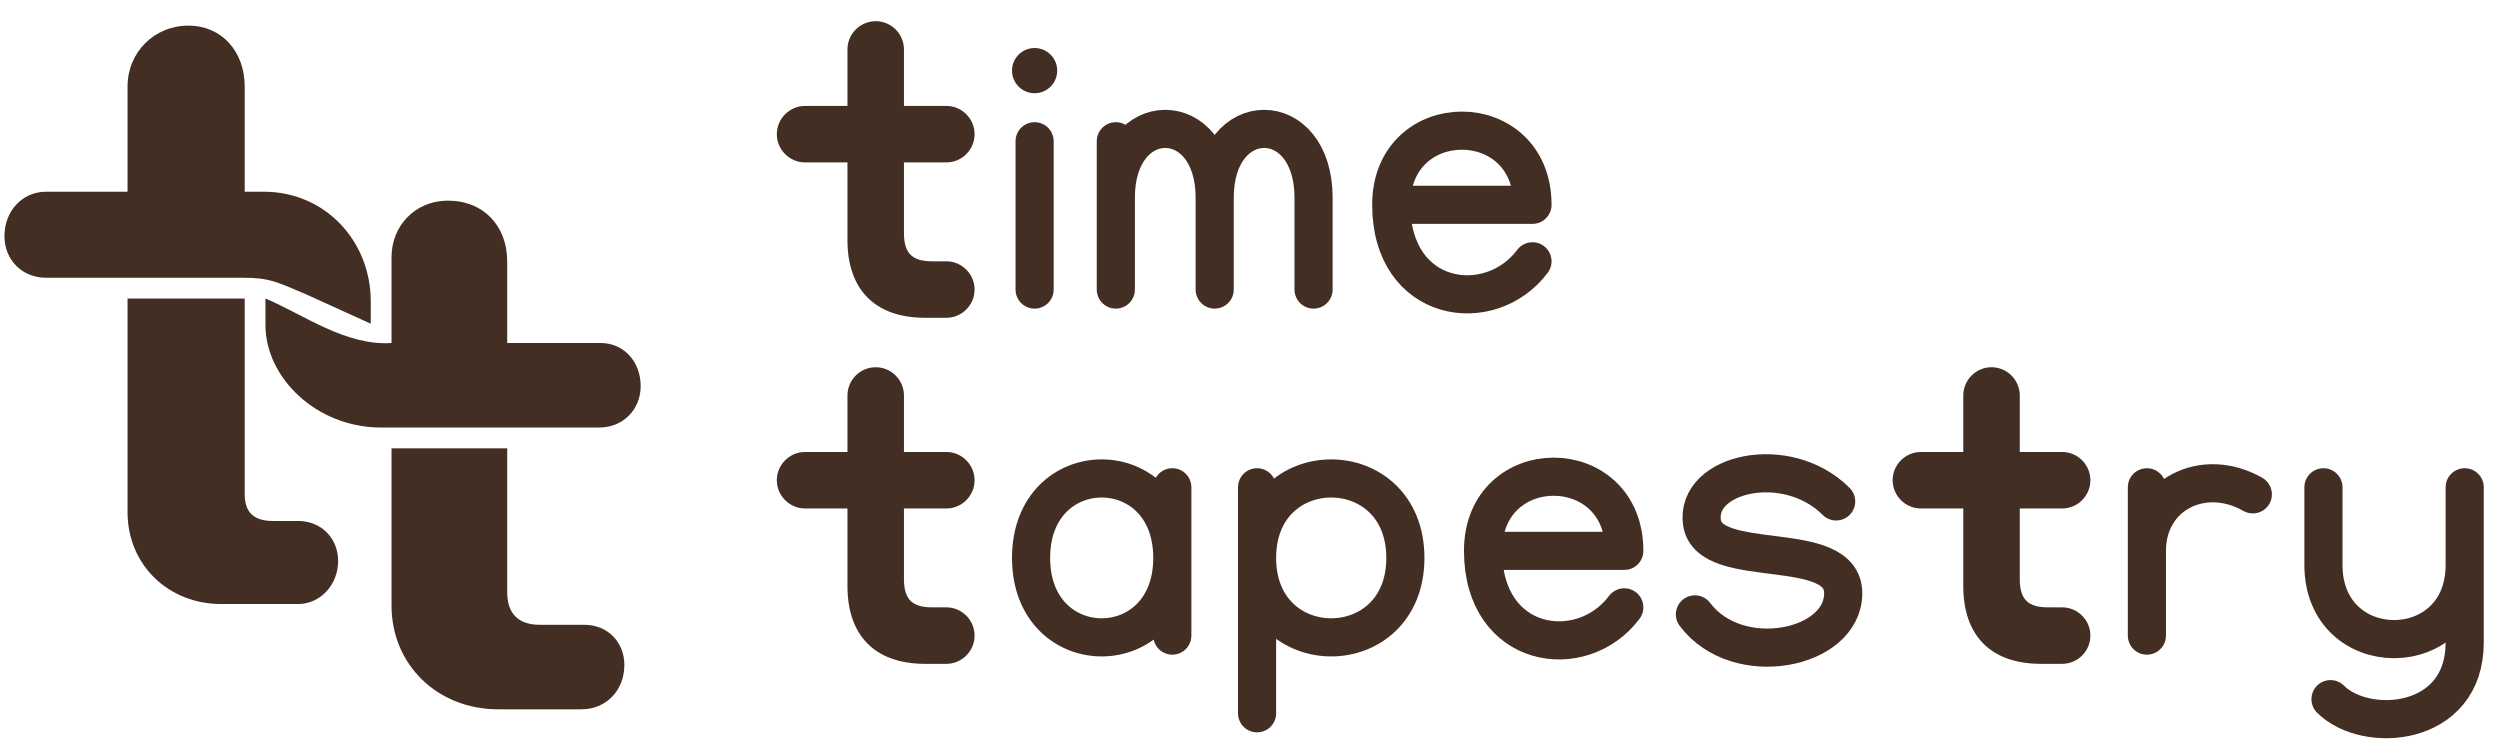
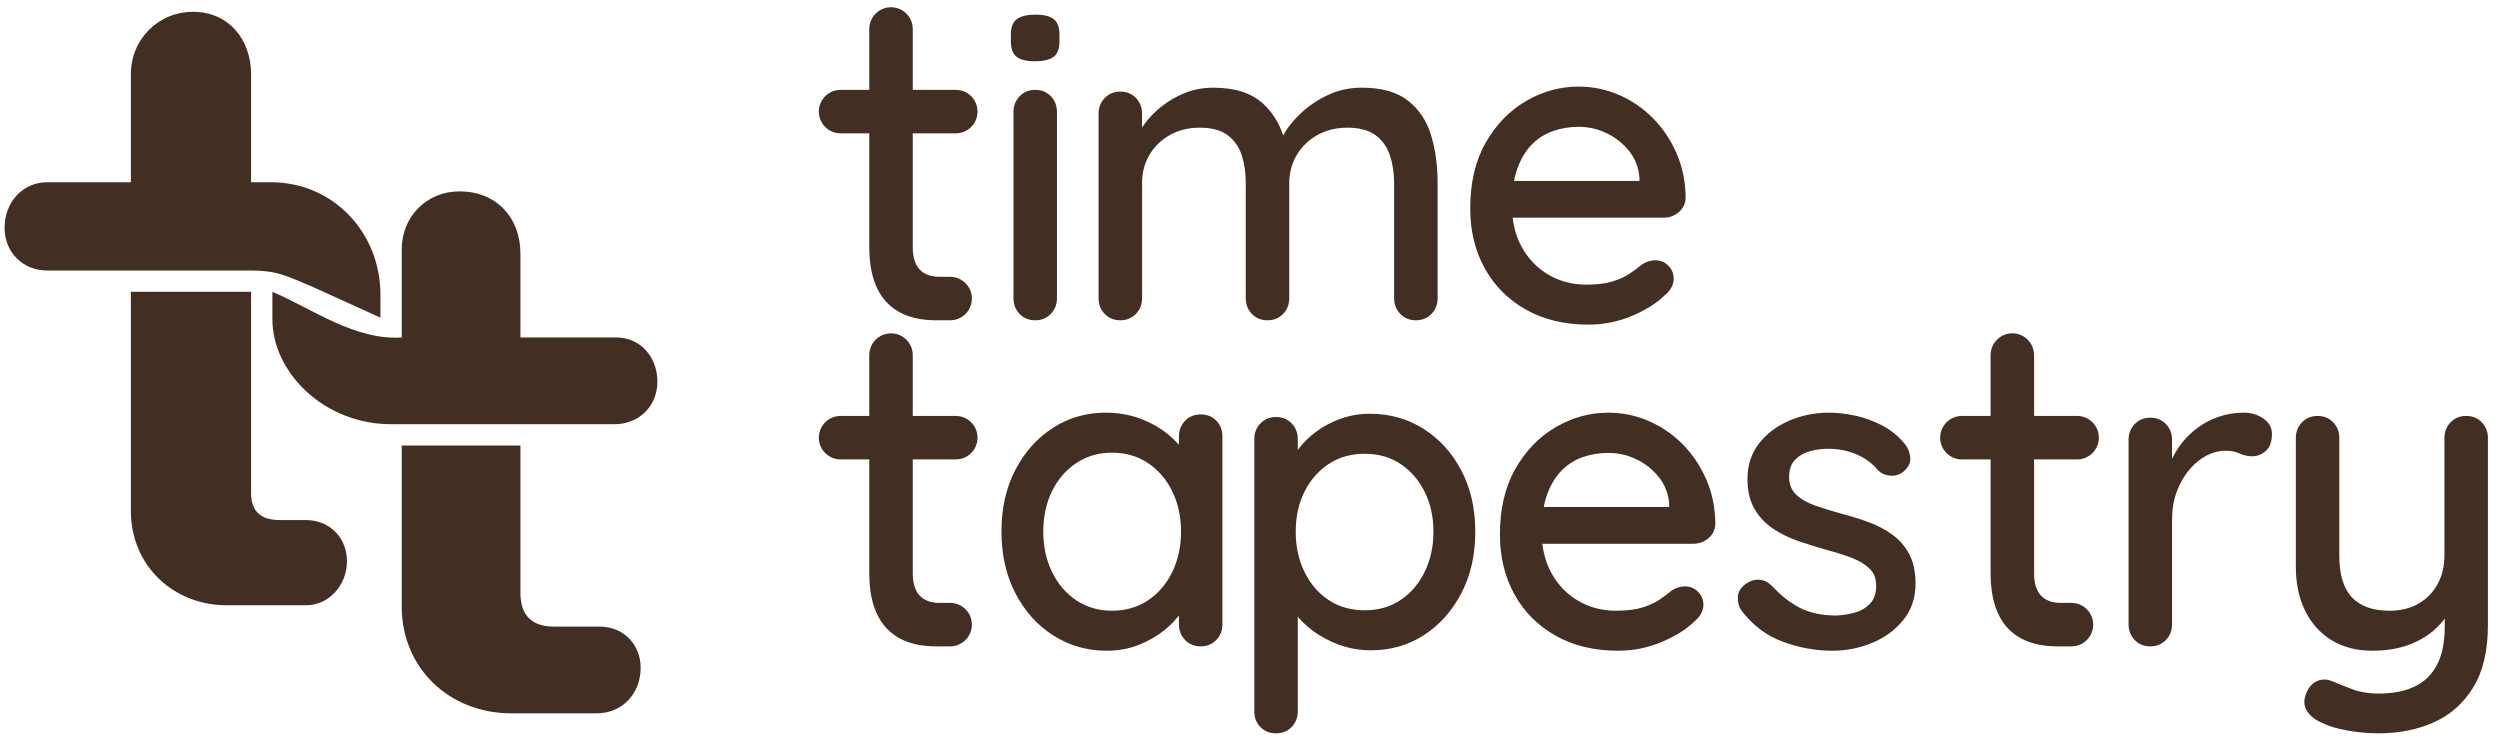
- <svg xmlns="http://www.w3.org/2000/svg" viewBox="0 0 354 106" fill="currentColor" color="#432e23" role="img" aria-label="Time Tapestry">
-   <g transform="translate(0 3) scale(.21) translate(-20 -53)">
+ <svg xmlns="http://www.w3.org/2000/svg" viewBox="0 0 345 103" fill="currentColor" color="#432e23" role="img" aria-label="Time Tapestry">
+   <g transform="translate(0 1) scale(.21) translate(-20 -53)">
    <path d="M106 168V97C106 74 124 56 147 56C170 56 185 74 185 97V168H198C239 168 270 201 270 242V257L226 237C207 229 202 226 184 226H51C35 226 23 214 23 198C23 181 35 168 51 168Z" />
    <path d="M106 240H185V372C185 384 191 390 204 390H221C237 390 248 402 248 417C248 433 236 446 221 446H169C134 446 106 420 106 384Z" />
    <path d="M199 240C225 251 253 272 284 270V212C284 191 300 174 322 174C346 174 362 191 362 215V270H425C441 270 452 283 452 299C452 315 440 327 424 327H277C233 327 199 293 199 258Z" />
    <path d="M284 341H362V438C362 452 369 460 384 460H414C430 460 441 472 441 487C441 504 429 517 412 517H356C315 517 284 487 284 447Z" />
  </g>
-   <g transform="translate(110 3)">
-     <g transform="translate(0 0)">
-       <path fill="currentColor" d="M10 4C10 1.8 11.8 0 14 0S18 1.8 18 4V12H24C26.2 12 28 13.8 28 16S26.2 20 24 20H18V30C18 33 19.3 34 22 34H24C26.2 34 28 35.8 28 38S26.2 42 24 42H21C13.7 42 10 37.8 10 31V20H4C1.8 20 0 18.2 0 16S1.8 12 4 12H10Z" />
-     </g>
-     <g transform="translate(33 0)">
-       <path fill="none" stroke="currentColor" stroke-width="5.4" stroke-linecap="round" stroke-linejoin="round" d="M3.5 17V38" />
-       <circle fill="currentColor" cx="3.5" cy="7" r="3.2" />
-     </g>
-     <g transform="translate(45 0)">
-       <path fill="none" stroke="currentColor" stroke-width="5.4" stroke-linecap="round" stroke-linejoin="round" d="M3 38V17M3 25C3 12 17 12 17 25V38M17 25C17 12 31 12 31 25V38" />
-     </g>
-     <g transform="translate(84 0)">
-       <path fill="none" stroke="currentColor" stroke-width="5.4" stroke-linecap="round" stroke-linejoin="round" d="M3 26H23C23 12 3 12 3 26C3 40 17 42 23 34" />
-     </g>
-     <g transform="translate(0 49)">
-       <path fill="currentColor" d="M10 4C10 1.8 11.8 0 14 0S18 1.8 18 4V12H24C26.2 12 28 13.8 28 16S26.2 20 24 20H18V30C18 33 19.3 34 22 34H24C26.2 34 28 35.8 28 38S26.2 42 24 42H21C13.7 42 10 37.8 10 31V20H4C1.8 20 0 18.2 0 16S1.8 12 4 12H10Z" />
-     </g>
-     <g transform="translate(33 49)">
-       <path fill="none" stroke="currentColor" stroke-width="5.4" stroke-linecap="round" stroke-linejoin="round" d="M23 17V38M23 27C23 12 3 12 3 27C3 42 23 42 23 27" />
-     </g>
-     <g transform="translate(65 49)">
-       <path fill="none" stroke="currentColor" stroke-width="5.4" stroke-linecap="round" stroke-linejoin="round" d="M3 49V17M3 27C3 12 24 12 24 27C24 42 3 42 3 27" />
-     </g>
-     <g transform="translate(97 49)">
-       <path fill="none" stroke="currentColor" stroke-width="5.4" stroke-linecap="round" stroke-linejoin="round" d="M3 26H23C23 12 3 12 3 26C3 40 17 42 23 34" />
-     </g>
-     <g transform="translate(128 49)">
-       <path fill="none" stroke="currentColor" stroke-width="5.4" stroke-linecap="round" stroke-linejoin="round" d="M22 19C15 12 2 15 3 22C4 29 23 24 23 32C23 40 8 43 2 35" />
-     </g>
-     <g transform="translate(158 49)">
-       <path fill="currentColor" d="M10 4C10 1.8 11.8 0 14 0S18 1.8 18 4V12H24C26.2 12 28 13.8 28 16S26.2 20 24 20H18V30C18 33 19.3 34 22 34H24C26.2 34 28 35.8 28 38S26.2 42 24 42H21C13.7 42 10 37.8 10 31V20H4C1.8 20 0 18.2 0 16S1.8 12 4 12H10Z" />
-     </g>
-     <g transform="translate(191 49)">
-       <path fill="none" stroke="currentColor" stroke-width="5.4" stroke-linecap="round" stroke-linejoin="round" d="M3 38V17M3 26C3 18 11 14 18 18" />
-     </g>
-     <g transform="translate(216 49)">
-       <path fill="none" stroke="currentColor" stroke-width="5.4" stroke-linecap="round" stroke-linejoin="round" d="M3 17V28C3 42 23 42 23 28V17M23 28V39C23 51 9 52 4 47" />
-     </g>
+   <g transform="translate(113 1)">
+     <path transform="translate(0 0)" d="M6.96 3C6.96 1.343 8.303 0 9.96 0C11.617 0 12.96 1.343 12.96 3V11.4H18.9C20.557 11.4 21.9 12.743 21.9 14.4C21.9 16.057 20.557 17.4 18.9 17.4H12.96V33.12C12.96 35.82 14.22 37.2 16.68 37.2H18.12C19.777 37.2 21.12 38.543 21.12 40.2C21.12 41.857 19.777 43.2 18.12 43.2H16.2C10.08 43.2 6.96 39.72 6.96 33.12V17.4H3C1.343 17.4 0 16.057 0 14.4C0 12.743 1.343 11.4 3 11.4H6.96V3Z" />
+     <path transform="translate(26.5 0)" d="M6.36 40.155Q6.36 41.445 5.505 42.323Q4.65 43.2 3.36 43.2Q2.055 43.2 1.208 42.323Q0.36 41.445 0.36 40.155V14.445Q0.36 13.155 1.215 12.278Q2.07 11.4 3.36 11.4Q4.665 11.4 5.513 12.278Q6.36 13.155 6.36 14.445ZM3.315 7.455Q1.545 7.455 0.773 6.825Q0 6.195 0 4.725V3.75Q0 2.235 0.848 1.628Q1.695 1.02 3.375 1.02Q5.16 1.02 5.933 1.65Q6.705 2.28 6.705 3.75V4.725Q6.705 6.24 5.888 6.848Q5.07 7.455 3.315 7.455Z" />
+     <path transform="translate(38.605 0)" d="M15.84 11.1Q20.28 11.1 22.688 13.29Q25.095 15.48 25.89 19.2L24.93 18.93L25.365 17.925Q26.1 16.395 27.712 14.813Q29.325 13.23 31.53 12.165Q33.735 11.1 36.285 11.1Q40.425 11.1 42.697 12.885Q44.97 14.67 45.877 17.64Q46.785 20.61 46.785 24.27V40.155Q46.785 41.445 45.938 42.323Q45.09 43.2 43.785 43.2Q42.48 43.2 41.632 42.323Q40.785 41.445 40.785 40.155V24.33Q40.785 22.185 40.207 20.445Q39.63 18.705 38.227 17.663Q36.825 16.62 34.335 16.62Q31.98 16.62 30.15 17.663Q28.32 18.705 27.315 20.445Q26.31 22.185 26.31 24.33V40.155Q26.31 41.445 25.463 42.323Q24.615 43.2 23.31 43.2Q22.005 43.2 21.158 42.323Q20.31 41.445 20.31 40.155V24.255Q20.31 22.125 19.748 20.408Q19.185 18.69 17.805 17.655Q16.425 16.62 13.95 16.62Q11.61 16.62 9.802 17.655Q7.995 18.69 6.997 20.408Q6 22.125 6 24.255V40.155Q6 41.445 5.145 42.323Q4.29 43.2 3 43.2Q1.695 43.2 0.848 42.323Q0 41.445 0 40.155V14.685Q0 13.395 0.855 12.518Q1.71 11.64 3 11.64Q4.305 11.64 5.152 12.518Q6 13.395 6 14.685V18.255L4.875 18.885Q5.28 17.595 6.255 16.223Q7.23 14.85 8.692 13.688Q10.155 12.525 11.962 11.813Q13.77 11.1 15.84 11.1Z" />
+     <path transform="translate(89.89 0)" d="M16.305 43.8Q11.355 43.8 7.68 41.723Q4.005 39.645 2.002 36.023Q0 32.4 0 27.75Q0 22.44 2.13 18.698Q4.26 14.955 7.688 12.953Q11.115 10.95 14.955 10.95Q17.88 10.95 20.527 12.098Q23.175 13.245 25.222 15.315Q27.27 17.385 28.485 20.183Q29.7 22.98 29.73 26.295Q29.685 27.495 28.785 28.268Q27.885 29.04 26.685 29.04H3.375L1.935 23.97H24.495L23.355 25.005V23.52Q23.19 21.42 21.93 19.845Q20.67 18.27 18.832 17.385Q16.995 16.5 14.955 16.5Q13.155 16.5 11.49 17.063Q9.825 17.625 8.55 18.893Q7.275 20.16 6.518 22.23Q5.76 24.3 5.76 27.345Q5.76 30.69 7.14 33.143Q8.52 35.595 10.845 36.938Q13.17 38.28 16.035 38.28Q18.21 38.28 19.65 37.838Q21.09 37.395 22.057 36.728Q23.025 36.06 23.745 35.46Q24.675 34.92 25.53 34.92Q26.625 34.92 27.352 35.678Q28.08 36.435 28.08 37.44Q28.08 38.76 26.76 39.825Q25.125 41.415 22.282 42.608Q19.44 43.8 16.305 43.8Z" />
+     <path transform="translate(0 45)" d="M6.96 3C6.96 1.343 8.303 0 9.96 0C11.617 0 12.96 1.343 12.96 3V11.4H18.9C20.557 11.4 21.9 12.743 21.9 14.4C21.9 16.057 20.557 17.4 18.9 17.4H12.96V33.12C12.96 35.82 14.22 37.2 16.68 37.2H18.12C19.777 37.2 21.12 38.543 21.12 40.2C21.12 41.857 19.777 43.2 18.12 43.2H16.2C10.08 43.2 6.96 39.72 6.96 33.12V17.4H3C1.343 17.4 0 16.057 0 14.4C0 12.743 1.343 11.4 3 11.4H6.96V3Z" />
+     <path transform="translate(25.2 45)" d="M27.495 11.19Q28.8 11.19 29.647 12.045Q30.495 12.9 30.495 14.235V40.155Q30.495 41.445 29.64 42.323Q28.785 43.2 27.495 43.2Q26.19 43.2 25.342 42.323Q24.495 41.445 24.495 40.155V35.82L25.725 36.03Q25.725 37.095 24.855 38.422Q23.985 39.75 22.485 40.965Q20.985 42.18 18.953 42.99Q16.92 43.8 14.55 43.8Q10.44 43.8 7.132 41.678Q3.825 39.555 1.912 35.843Q0 32.13 0 27.36Q0 22.53 1.92 18.84Q3.84 15.15 7.103 13.05Q10.365 10.95 14.37 10.95Q16.95 10.95 19.14 11.768Q21.33 12.585 22.95 13.905Q24.57 15.225 25.462 16.71Q26.355 18.195 26.355 19.485L24.495 19.695V14.235Q24.495 12.945 25.342 12.068Q26.19 11.19 27.495 11.19ZM15.255 38.28Q18.075 38.28 20.22 36.848Q22.365 35.415 23.573 32.933Q24.78 30.45 24.78 27.36Q24.78 24.27 23.573 21.803Q22.365 19.335 20.22 17.903Q18.075 16.47 15.255 16.47Q12.495 16.47 10.35 17.888Q8.205 19.305 6.99 21.765Q5.775 24.225 5.775 27.36Q5.775 30.45 6.982 32.933Q8.19 35.415 10.335 36.848Q12.48 38.28 15.255 38.28Z" />
+     <path transform="translate(60.095 45)" d="M15.945 11.1Q20.1 11.1 23.378 13.193Q26.655 15.285 28.575 18.938Q30.495 22.59 30.495 27.39Q30.495 32.175 28.575 35.858Q26.655 39.54 23.415 41.64Q20.175 43.74 16.125 43.74Q13.83 43.74 11.797 43.013Q9.765 42.285 8.182 41.123Q6.6 39.96 5.625 38.648Q4.65 37.335 4.41 36.21L6 35.415V52.155Q6 53.445 5.152 54.323Q4.305 55.2 3 55.2Q1.71 55.2 0.855 54.345Q0 53.49 0 52.155V14.595Q0 13.305 0.848 12.428Q1.695 11.55 3 11.55Q4.305 11.55 5.152 12.428Q6 13.305 6 14.595V18.72L5.04 18.21Q5.25 17.07 6.195 15.833Q7.14 14.595 8.625 13.508Q10.11 12.42 11.992 11.76Q13.875 11.1 15.945 11.1ZM15.24 16.62Q12.405 16.62 10.267 18.03Q8.13 19.44 6.922 21.855Q5.715 24.27 5.715 27.39Q5.715 30.45 6.922 32.925Q8.13 35.4 10.267 36.81Q12.405 38.22 15.24 38.22Q18.06 38.22 20.175 36.81Q22.29 35.4 23.505 32.925Q24.72 30.45 24.72 27.39Q24.72 24.285 23.505 21.863Q22.29 19.44 20.175 18.03Q18.06 16.62 15.24 16.62Z" />
+     <path transform="translate(93.99 45)" d="M16.305 43.8Q11.355 43.8 7.68 41.723Q4.005 39.645 2.002 36.023Q0 32.4 0 27.75Q0 22.44 2.13 18.698Q4.26 14.955 7.688 12.953Q11.115 10.95 14.955 10.95Q17.88 10.95 20.527 12.098Q23.175 13.245 25.222 15.315Q27.27 17.385 28.485 20.183Q29.7 22.98 29.73 26.295Q29.685 27.495 28.785 28.268Q27.885 29.04 26.685 29.04H3.375L1.935 23.97H24.495L23.355 25.005V23.52Q23.19 21.42 21.93 19.845Q20.67 18.27 18.832 17.385Q16.995 16.5 14.955 16.5Q13.155 16.5 11.49 17.063Q9.825 17.625 8.55 18.893Q7.275 20.16 6.518 22.23Q5.76 24.3 5.76 27.345Q5.76 30.69 7.14 33.143Q8.52 35.595 10.845 36.938Q13.17 38.28 16.035 38.28Q18.21 38.28 19.65 37.838Q21.09 37.395 22.057 36.728Q23.025 36.06 23.745 35.46Q24.675 34.92 25.53 34.92Q26.625 34.92 27.352 35.678Q28.08 36.435 28.08 37.44Q28.08 38.76 26.76 39.825Q25.125 41.415 22.282 42.608Q19.44 43.8 16.305 43.8Z" />
+     <path transform="translate(126.82 45)" d="M0.507 38.265Q-0.048 37.455 0.005 36.353Q0.057 35.25 1.287 34.455Q2.082 33.93 3.02 34.005Q3.957 34.08 4.812 34.95Q6.507 36.81 8.555 37.875Q10.602 38.94 13.587 38.94Q14.757 38.895 16.025 38.573Q17.292 38.25 18.192 37.358Q19.092 36.465 19.092 34.815Q19.092 33.315 18.132 32.422Q17.172 31.53 15.62 30.945Q14.067 30.36 12.222 29.88Q10.302 29.34 8.367 28.673Q6.432 28.005 4.857 26.955Q3.282 25.905 2.307 24.24Q1.332 22.575 1.332 20.1Q1.332 17.265 2.907 15.225Q4.482 13.185 7.055 12.068Q9.627 10.95 12.582 10.95Q14.337 10.95 16.272 11.378Q18.207 11.805 20.007 12.765Q21.807 13.725 23.097 15.33Q23.712 16.095 23.795 17.168Q23.877 18.24 22.827 19.11Q22.062 19.71 21.057 19.643Q20.052 19.575 19.392 18.945Q18.237 17.52 16.437 16.725Q14.637 15.93 12.387 15.93Q11.217 15.93 10.002 16.253Q8.787 16.575 7.932 17.415Q7.077 18.255 7.077 19.875Q7.107 21.375 8.075 22.283Q9.042 23.19 10.677 23.768Q12.312 24.345 14.232 24.87Q16.077 25.35 17.9 26.003Q19.722 26.655 21.215 27.705Q22.707 28.755 23.615 30.398Q24.522 32.04 24.522 34.56Q24.522 37.485 22.835 39.562Q21.147 41.64 18.53 42.72Q15.912 43.8 13.032 43.8Q9.597 43.8 6.222 42.562Q2.847 41.325 0.507 38.265Z" />
+     <path transform="translate(154.742 45)" d="M6.96 3C6.96 1.343 8.303 0 9.96 0C11.617 0 12.96 1.343 12.96 3V11.4H18.9C20.557 11.4 21.9 12.743 21.9 14.4C21.9 16.057 20.557 17.4 18.9 17.4H12.96V33.12C12.96 35.82 14.22 37.2 16.68 37.2H18.12C19.777 37.2 21.12 38.543 21.12 40.2C21.12 41.857 19.777 43.2 18.12 43.2H16.2C10.08 43.2 6.96 39.72 6.96 33.12V17.4H3C1.343 17.4 0 16.057 0 14.4C0 12.743 1.343 11.4 3 11.4H6.96V3Z" />
+     <path transform="translate(180.742 45)" d="M3 43.2Q1.695 43.2 0.848 42.323Q0 41.445 0 40.155V14.685Q0 13.395 0.855 12.518Q1.71 11.64 3 11.64Q4.305 11.64 5.152 12.518Q6 13.395 6 14.685V21.45L5.43 18.825Q5.925 17.16 6.915 15.728Q7.905 14.295 9.285 13.215Q10.665 12.135 12.352 11.543Q14.04 10.95 15.9 10.95Q17.46 10.95 18.622 11.775Q19.785 12.6 19.785 13.86Q19.785 15.48 18.945 16.223Q18.105 16.965 17.085 16.965Q16.14 16.965 15.315 16.583Q14.49 16.2 13.35 16.2Q12.06 16.2 10.762 16.868Q9.465 17.535 8.385 18.818Q7.305 20.1 6.652 21.848Q6 23.595 6 25.74V40.155Q6 41.445 5.145 42.323Q4.29 43.2 3 43.2Z" />
+     <path transform="translate(203.827 45)" d="M23.505 11.4Q24.81 11.4 25.657 12.278Q26.505 13.155 26.505 14.445V40.26Q26.505 45.555 24.487 48.847Q22.47 52.14 19.065 53.67Q15.66 55.2 11.4 55.2Q9.27 55.2 7.103 54.81Q4.935 54.42 3.555 53.73Q2.1 53.07 1.522 52.088Q0.945 51.105 1.32 49.995Q1.785 48.57 2.797 48.053Q3.81 47.535 4.905 47.97Q5.88 48.345 7.567 49.028Q9.255 49.71 11.43 49.71Q14.37 49.71 16.395 48.743Q18.42 47.775 19.485 45.728Q20.55 43.68 20.55 40.44V36.315L21.525 37.77Q20.55 39.705 18.975 41.04Q17.4 42.375 15.293 43.088Q13.185 43.8 10.59 43.8Q7.275 43.8 4.905 42.33Q2.535 40.86 1.268 38.258Q0 35.655 0 32.265V14.445Q0 13.155 0.848 12.278Q1.695 11.4 3 11.4Q4.305 11.4 5.152 12.278Q6 13.155 6 14.445V30.645Q6 34.635 7.755 36.458Q9.51 38.28 12.93 38.28Q15.18 38.28 16.867 37.335Q18.555 36.39 19.53 34.657Q20.505 32.925 20.505 30.645V14.445Q20.505 13.155 21.352 12.278Q22.2 11.4 23.505 11.4Z" />
  </g>
</svg>
